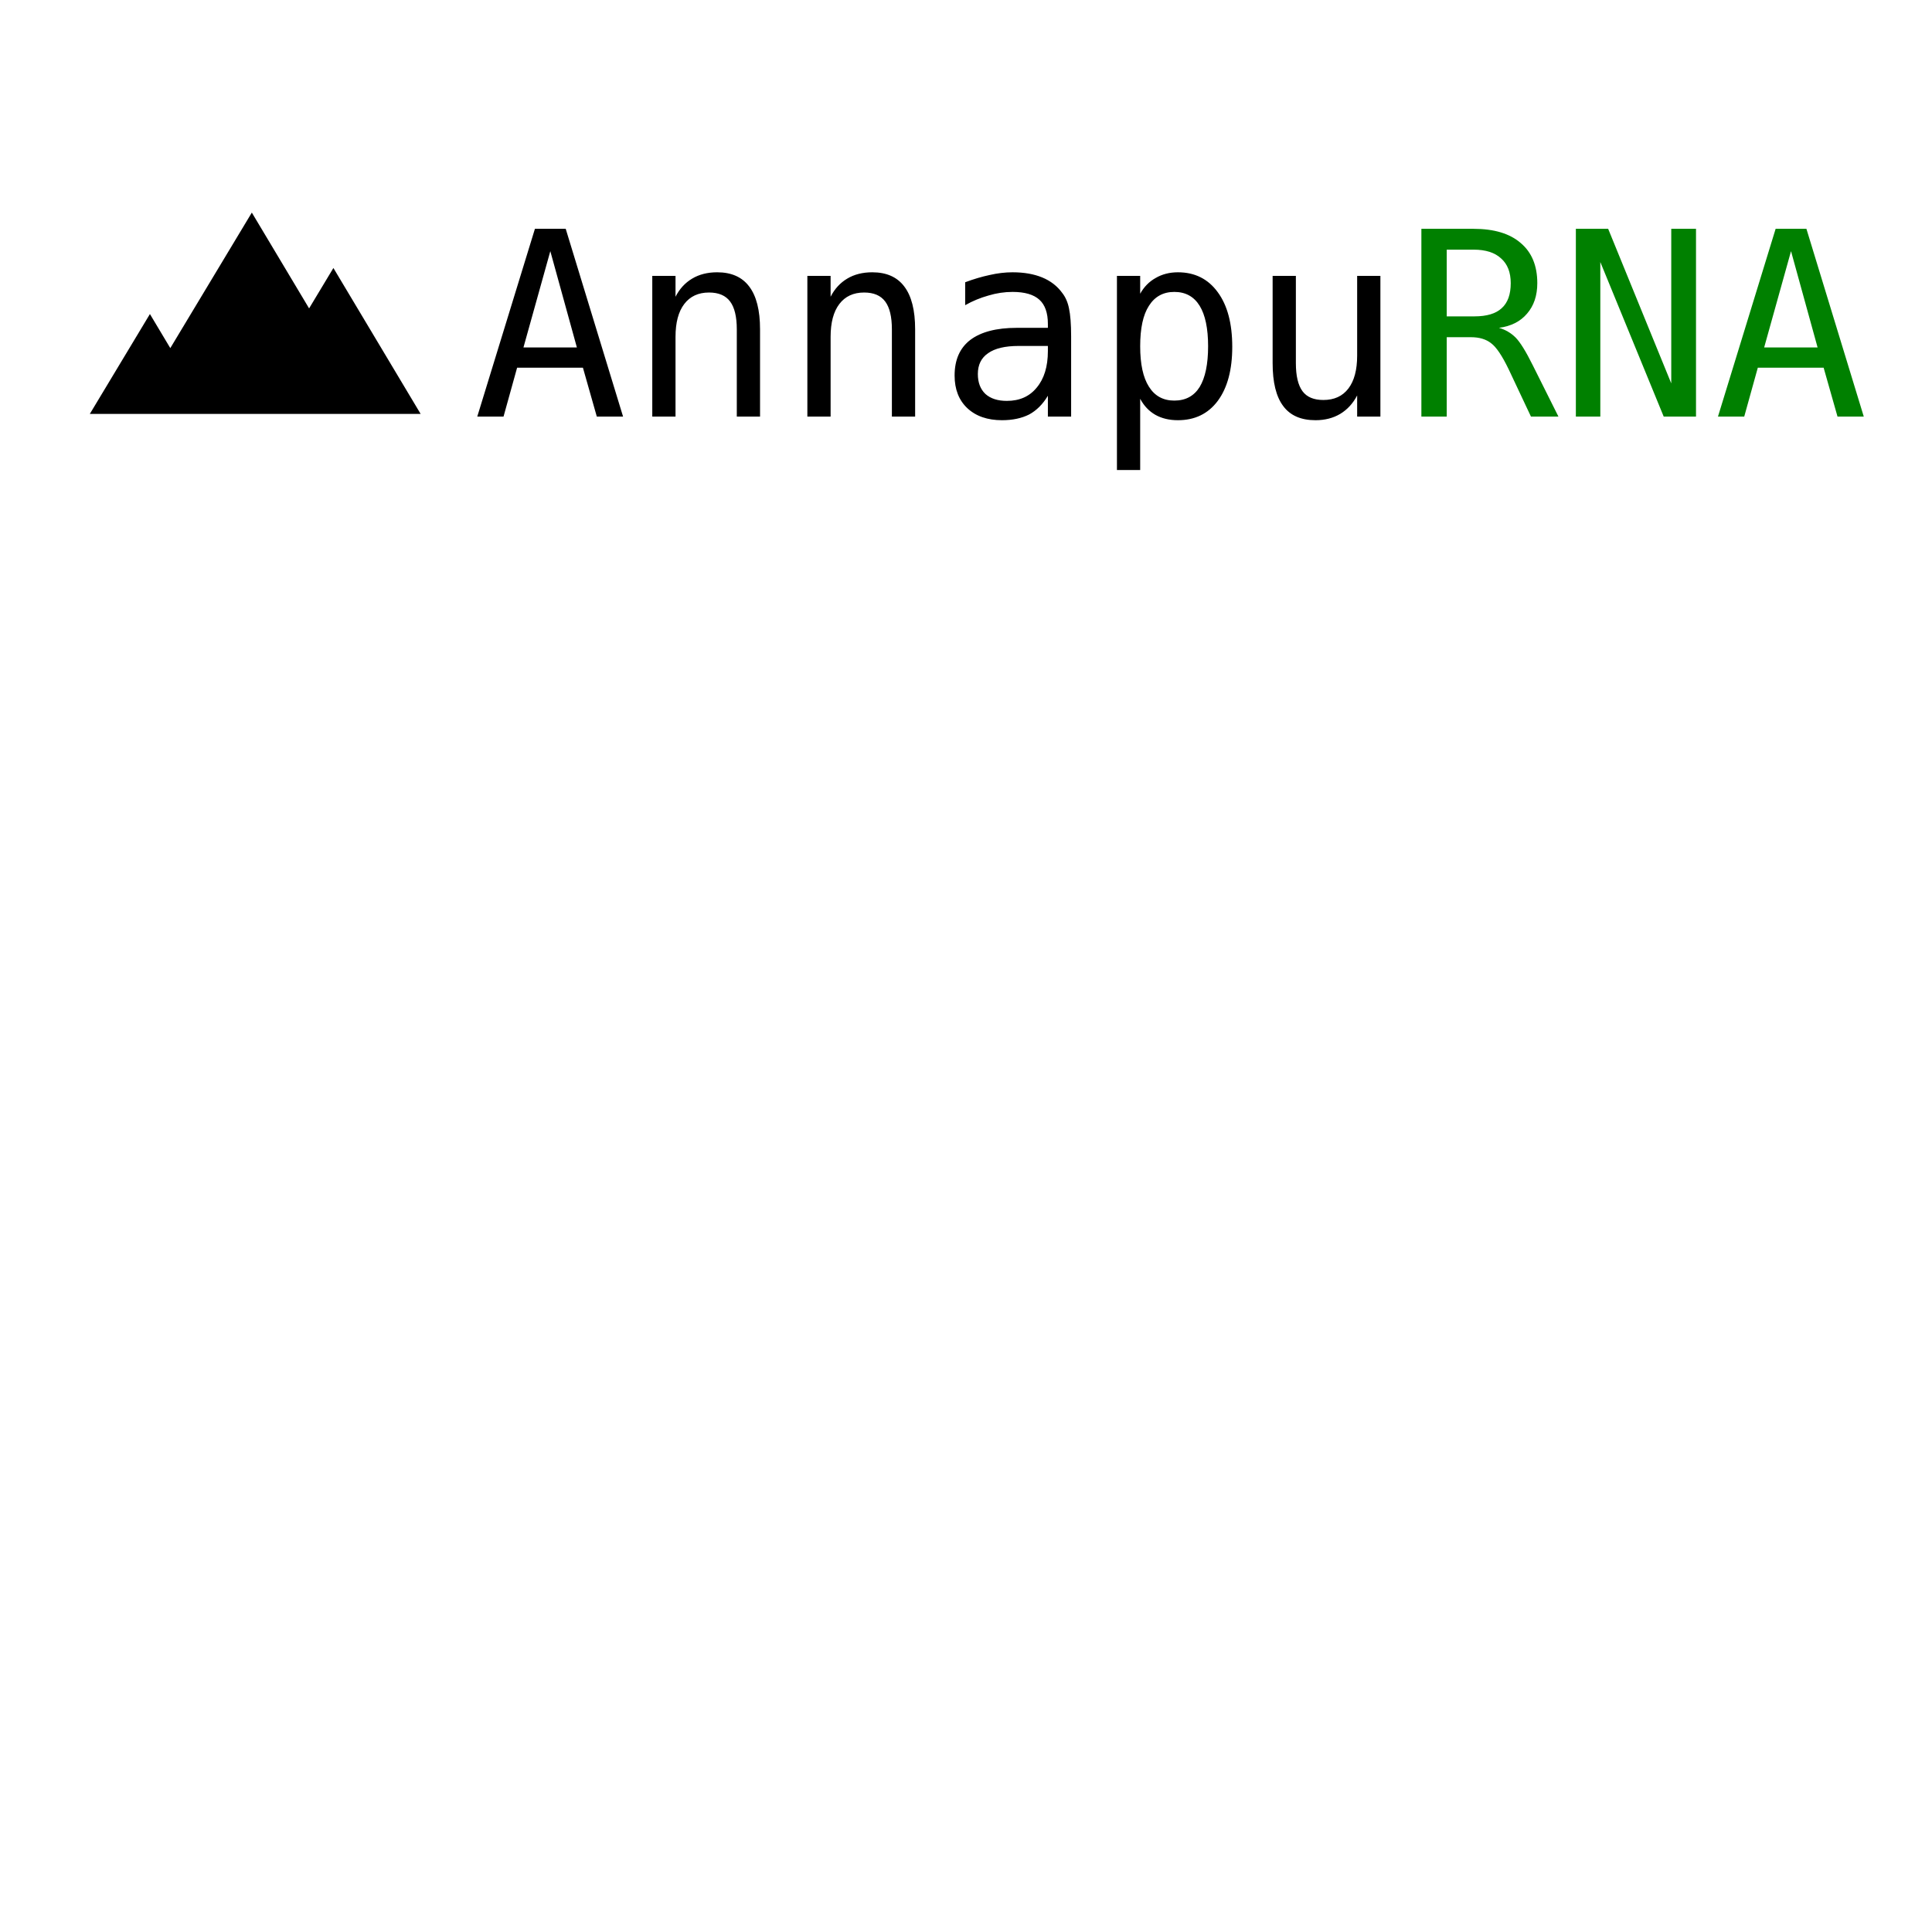
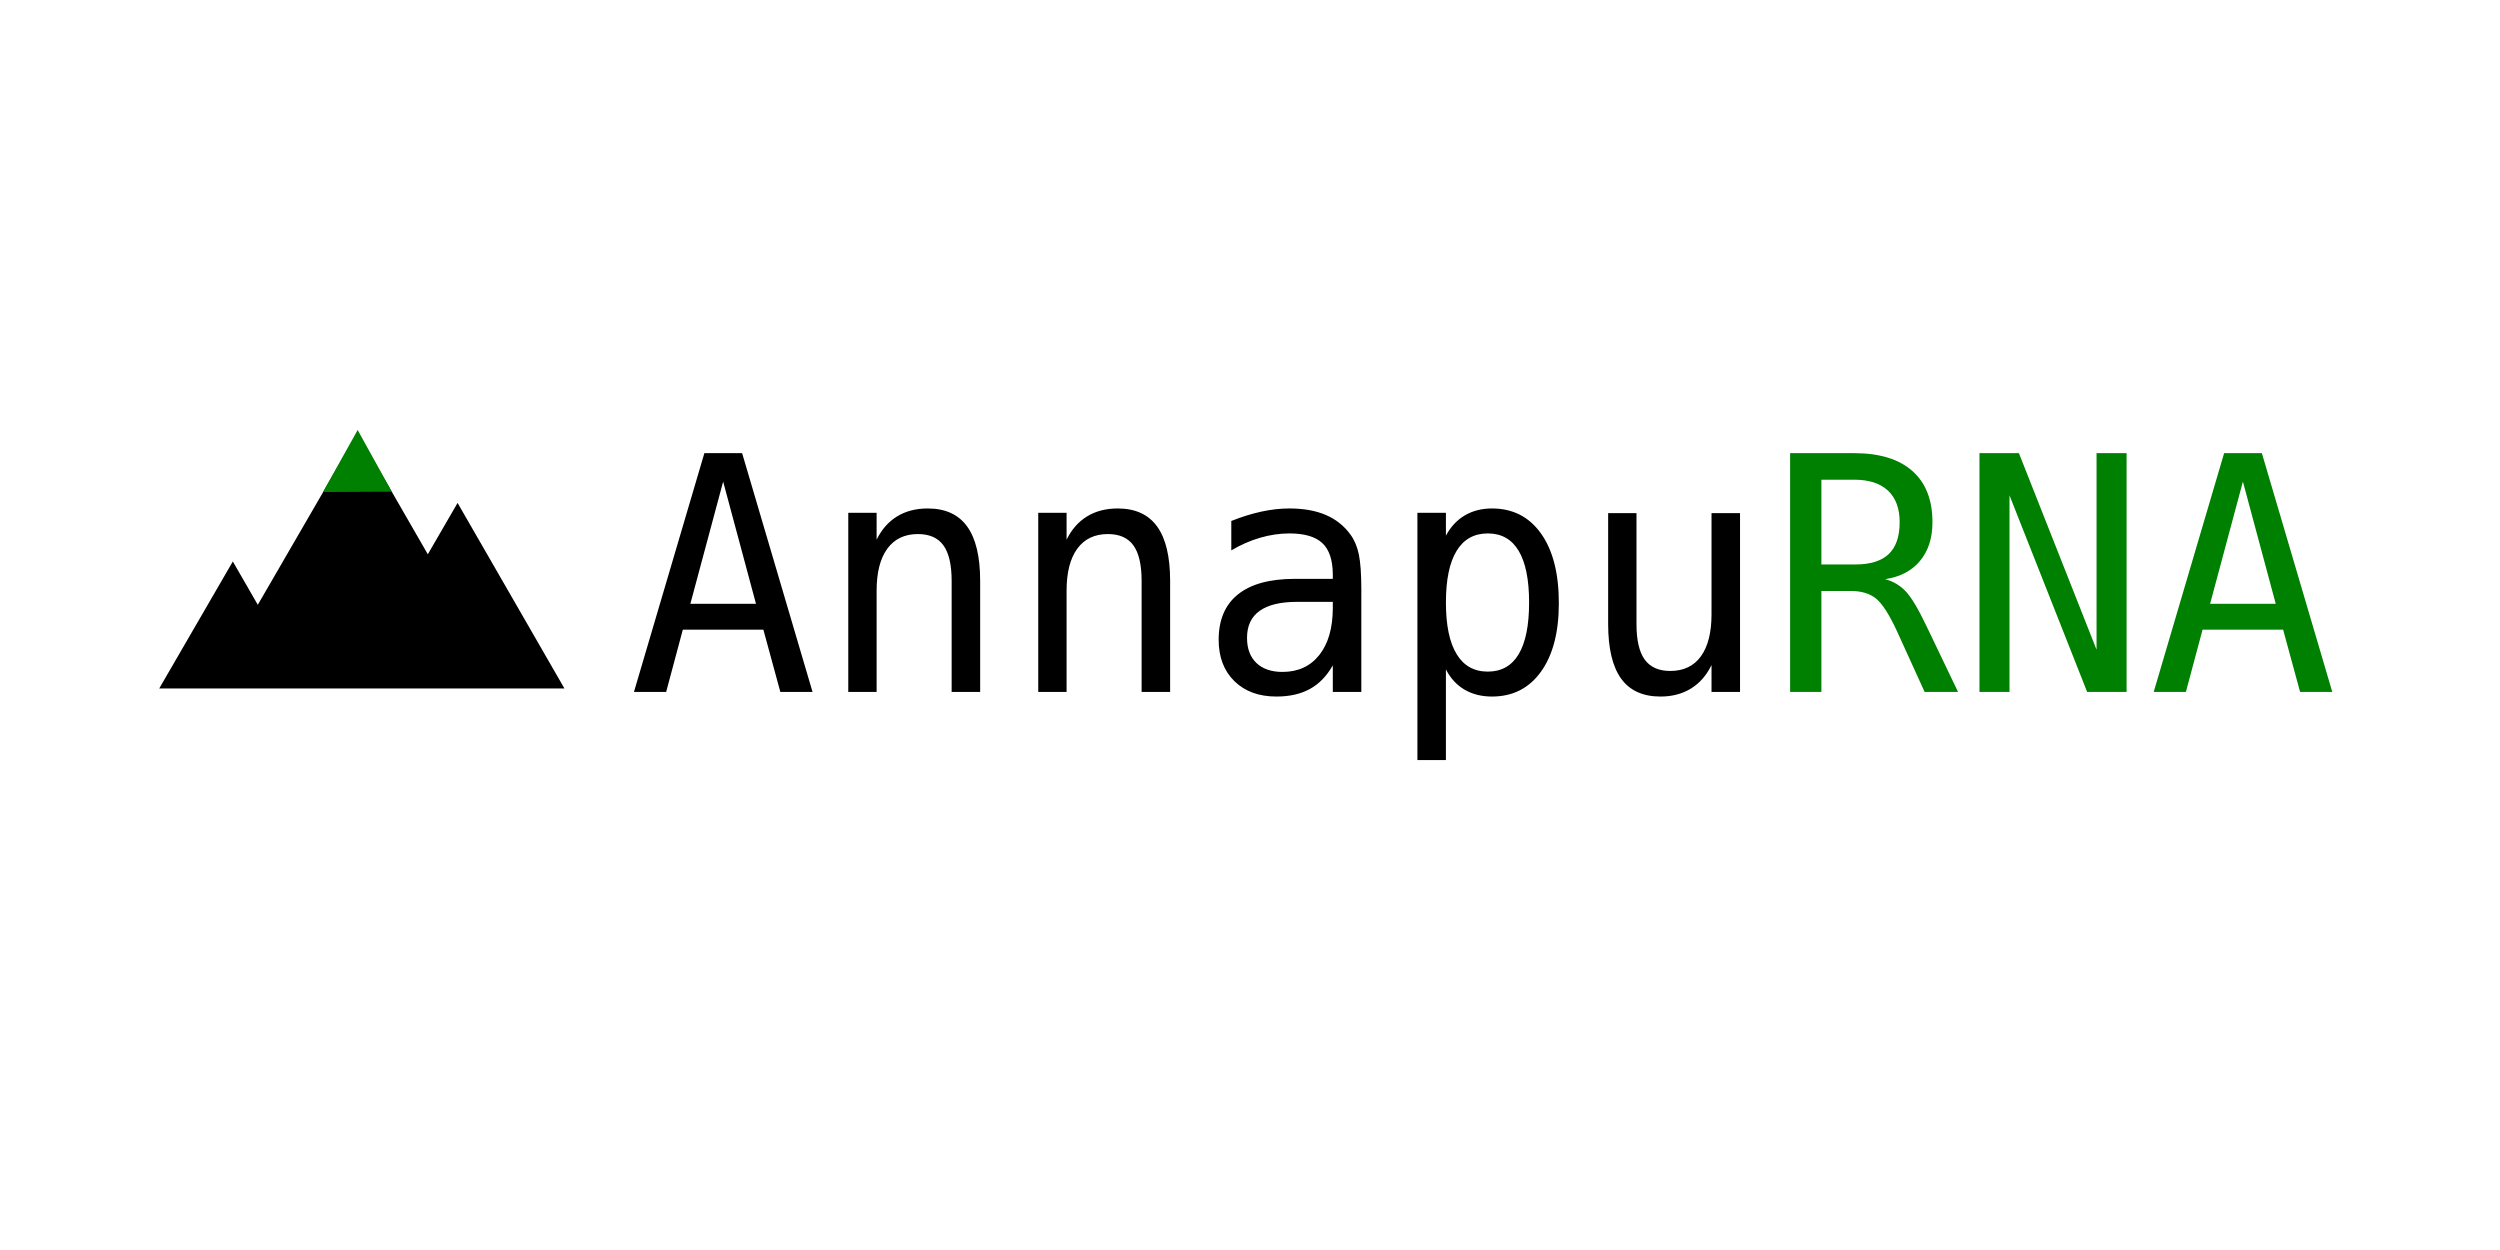
- <svg xmlns="http://www.w3.org/2000/svg" version="1.1" x="0px" y="0px" width="100px" height="100px" viewBox="0 0 100 100" enable-background="new 0 0 100 100" xml:space="preserve" id="svg3794">
-   <defs id="defs3798" />
-   <g id="Captions" display="none">
+ <svg xmlns="http://www.w3.org/2000/svg" version="1.1" x="0px" y="0px" width="1280" height="640" viewBox="0 0 1280 640" enable-background="new 0 0 100 100" xml:space="preserve" id="svg3794">
+   <defs id="defs3798">
+ 	
+ 		
+ 	
+ 	
+ </defs>
+   <g id="Captions" display="none" style="display:none" transform="translate(0,540)">
</g>
-   <g id="Your_Icon" transform="matrix(0.1791903,0,0,0.1489257,4.256494,8.765896)">
-     <polygon points="19.55,50.283 2.191,85 14,85 36.8,85 47.191,85 83.755,85 97.75,85 72.55,34.283 65.53,48.321 48.987,15.026 25.436,62.129 " id="polygon3787" />
-     <path d="M 43,34" id="path3789" />
-     <line x1="45" y1="34" x2="52" y2="34" id="line3791" />
-   </g>
-   <text xml:space="preserve" style="font-style:normal;font-variant:normal;font-weight:normal;font-stretch:normal;font-size:13.333px;line-height:1.25;font-family:'DejaVu Sans';-inkscape-font-specification:'DejaVu Sans';letter-spacing:0px;word-spacing:0px;fill:#000000;fill-opacity:1;stroke:none" x="24.469" y="21.564" id="text3804">
-     <tspan id="tspan3802" x="24.469" y="21.564" style="font-style:normal;font-variant:normal;font-weight:normal;font-stretch:normal;font-size:13.333px;font-family:'DejaVu Sans Mono';-inkscape-font-specification:'DejaVu Sans Mono'">Annapu<tspan style="font-style:normal;font-variant:normal;font-weight:normal;font-stretch:normal;font-size:13.333px;font-family:'DejaVu Sans Mono';-inkscape-font-specification:'DejaVu Sans Mono';fill:#008000" id="tspan3806">RNA</tspan>
+   <polygon id="polygon3787" points="25.436,62.129 19.55,50.283 2.191,85 14,85 36.8,85 47.191,85 83.755,85 97.75,85 72.55,34.283 65.53,48.321 48.987,15.026 " transform="matrix(2.171169,0,0,1.873157,76.76358,193.2832)" />
+   <path id="path3789" d="M 170.124,256.97" style="stroke-width:2.017" />
+   <line id="line3791" y2="256.97" x2="189.664" y1="256.97" x1="174.466" style="stroke-width:2.017" />
+   <text xml:space="preserve" style="font-style:normal;font-variant:normal;font-weight:normal;font-stretch:normal;font-size:164.6px;line-height:1.25;font-family:'DejaVu Sans';-inkscape-font-specification:'DejaVu Sans';letter-spacing:0px;word-spacing:0px;fill:#000000;fill-opacity:1;stroke:none;stroke-width:12.345" x="327.738" y="347.702" id="text3804" transform="scale(0.9814935,1.018855)">
+     <tspan id="tspan3802" x="327.738" y="347.702" style="font-style:normal;font-variant:normal;font-weight:normal;font-stretch:normal;font-size:164.6px;font-family:'DejaVu Sans Mono';-inkscape-font-specification:'DejaVu Sans Mono';stroke-width:12.345">Annapu<tspan style="font-style:normal;font-variant:normal;font-weight:normal;font-stretch:normal;font-size:164.6px;font-family:'DejaVu Sans Mono';-inkscape-font-specification:'DejaVu Sans Mono';fill:#008000;stroke-width:12.345" id="tspan3806">RNA</tspan>
    </tspan>
  </text>
+   <path style="fill:#008000;stroke:#008000;stroke-width:1.235;stroke-linecap:butt;stroke-linejoin:miter;stroke-miterlimit:4;stroke-dasharray:none;stroke-opacity:1" d="m 183.123,221.429 -16.696,29.864 33.111,-0.176 z" id="path103" />
</svg>
